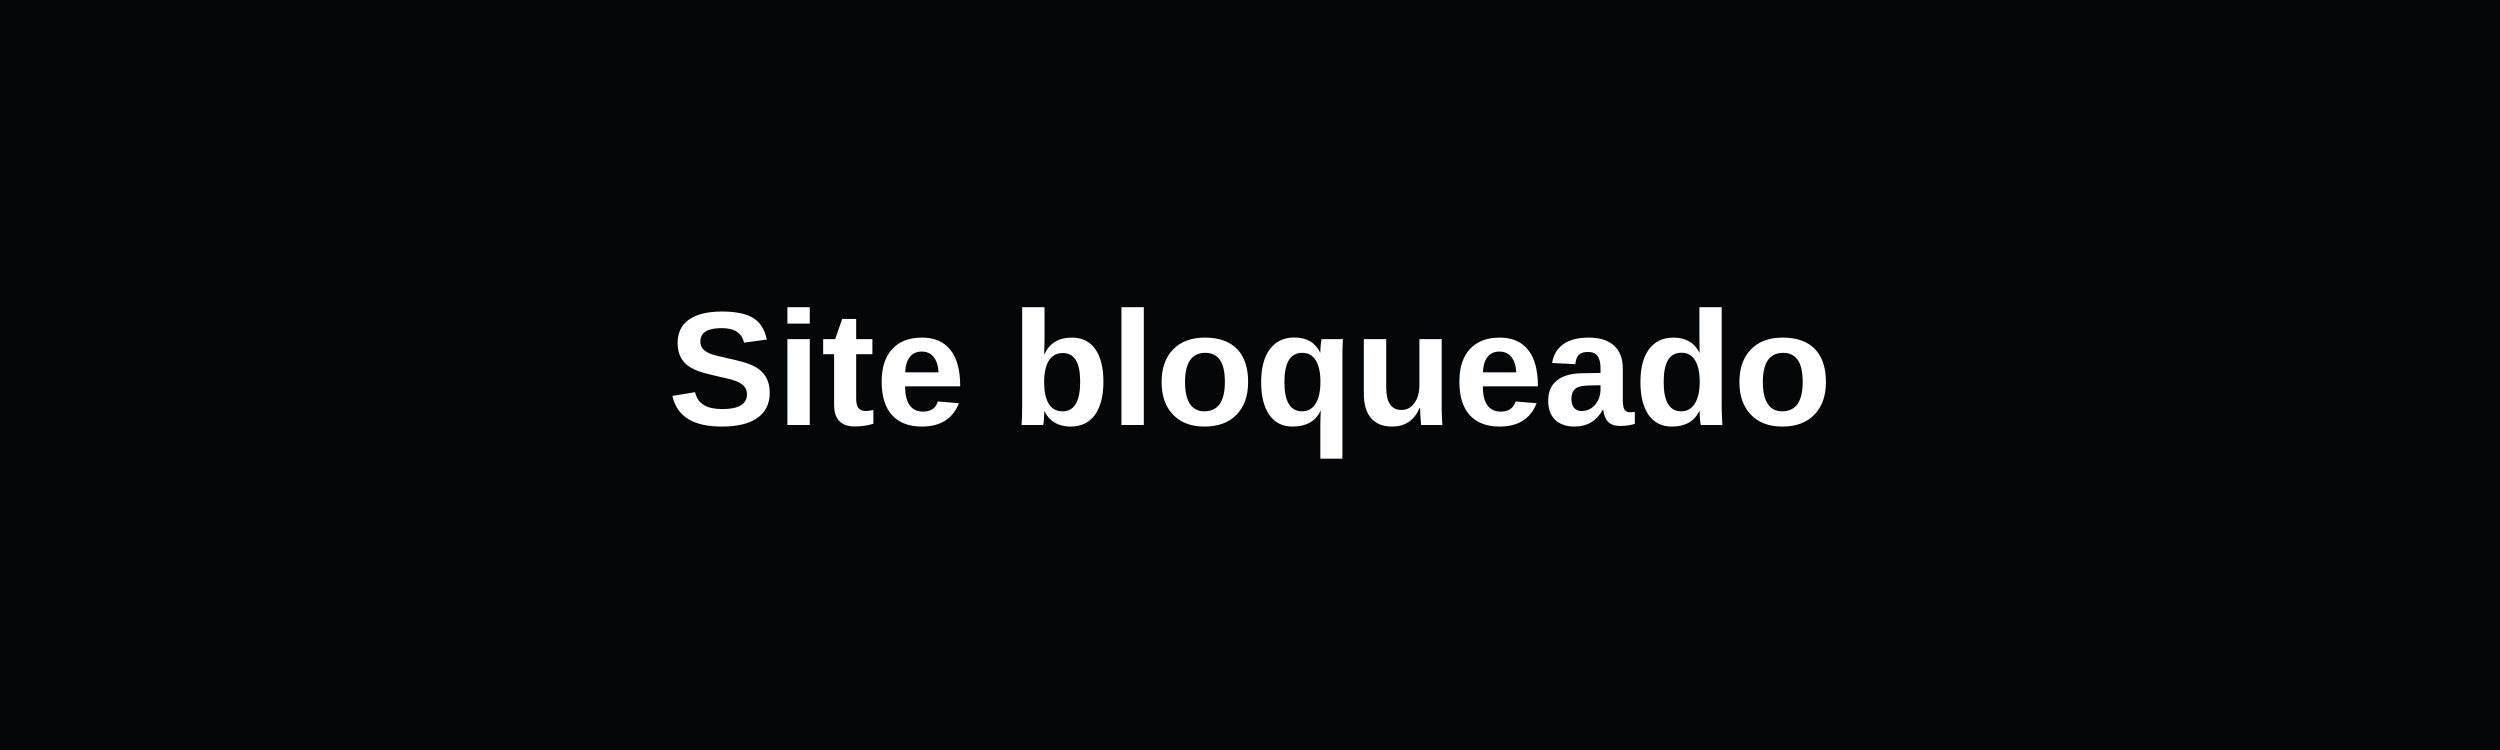
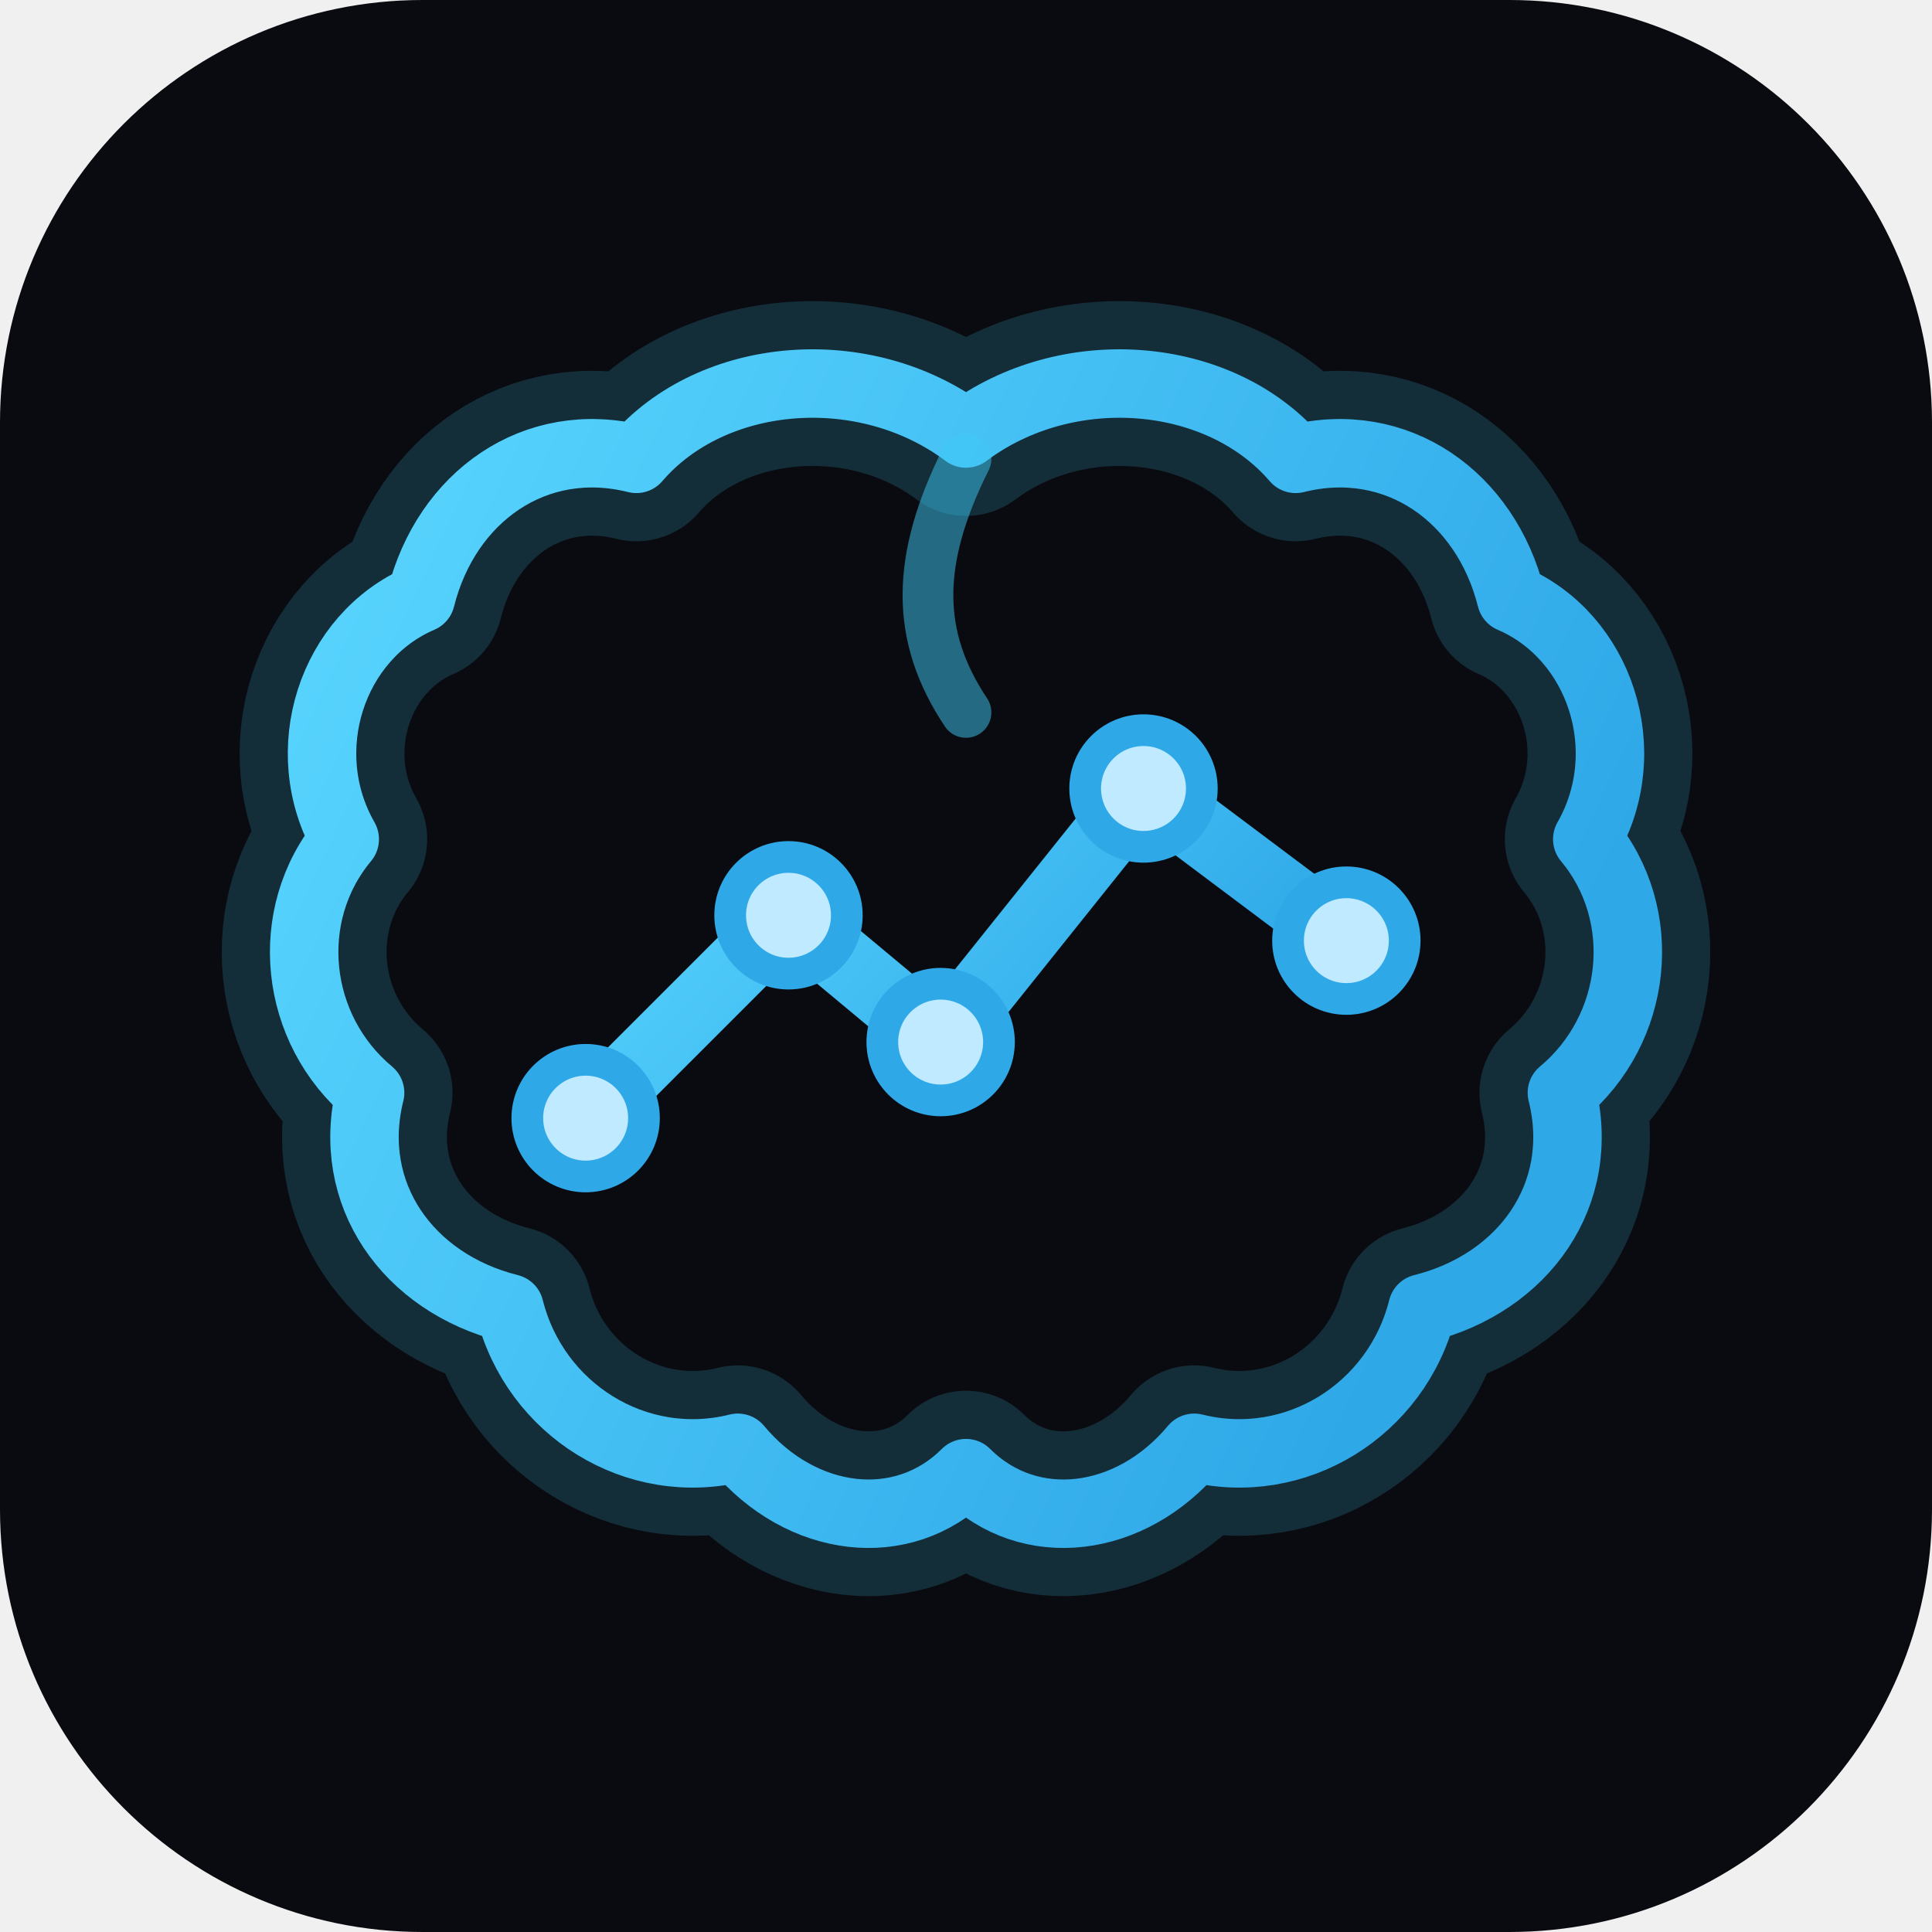
- <svg xmlns="http://www.w3.org/2000/svg" width="400" height="120" viewBox="0 0 400 120">
-   <rect width="400" height="120" fill="#050608" />
-   <text x="200" y="68" text-anchor="middle" font-family="Arial,sans-serif" font-size="26" font-weight="700" fill="#fff">Site bloqueado</text>
+ <svg xmlns="http://www.w3.org/2000/svg" viewBox="0 0 128 128">
+   <rect width="128" height="128" rx="28" fill="#0a0b10" />
+   <g transform="translate(64 64) scale(0.84) translate(-64 -64)">
+     <defs>
+       <linearGradient id="mtg" x1="0" y1="0" x2="1" y2="0.4">
+         <stop offset="0" stop-color="#5ad7ff" />
+         <stop offset="1" stop-color="#2fa8e8" />
+       </linearGradient>
+     </defs>
+     <g fill="none" stroke-linecap="round" stroke-linejoin="round">
+       <path d="M64 22c-8-6-20-5-26 2-8-2-15 3-17 11-7 3-10 12-6 19-5 6-4 15 2 20-2 8 3 15 11 17 2 8 10 13 18 11 5 6 13 7 18 2 5 5 13 4 18-2 8 2 16-3 18-11 8-2 13-9 11-17 6-5 7-14 2-20 4-7 1-16-6-19-2-8-9-13-17-11-6-7-18-8-26-2z" stroke="#3ec9f5" stroke-width="13" opacity="0.18" />
+       <path d="M64 22c-8-6-20-5-26 2-8-2-15 3-17 11-7 3-10 12-6 19-5 6-4 15 2 20-2 8 3 15 11 17 2 8 10 13 18 11 5 6 13 7 18 2 5 5 13 4 18-2 8 2 16-3 18-11 8-2 13-9 11-17 6-5 7-14 2-20 4-7 1-16-6-19-2-8-9-13-17-11-6-7-18-8-26-2z" stroke="url(#mtg)" stroke-width="5.4" />
+       <path d="M64 24c-4 8-4 14 0 20" stroke="#3ec9f5" stroke-width="4" opacity="0.5" />
+       <path d="M34 76 50 60l12 10 16-20 16 12" stroke="url(#mtg)" stroke-width="5.4" />
+     </g>
+     <g fill="#bfeaff" stroke="#2fa8e8" stroke-width="2.5">
+       <circle cx="34" cy="76" r="4.6" />
+       <circle cx="50" cy="60" r="4.6" />
+       <circle cx="62" cy="70" r="4.6" />
+       <circle cx="78" cy="50" r="4.6" />
+       <circle cx="94" cy="62" r="4.6" />
+     </g>
+   </g>
</svg>
